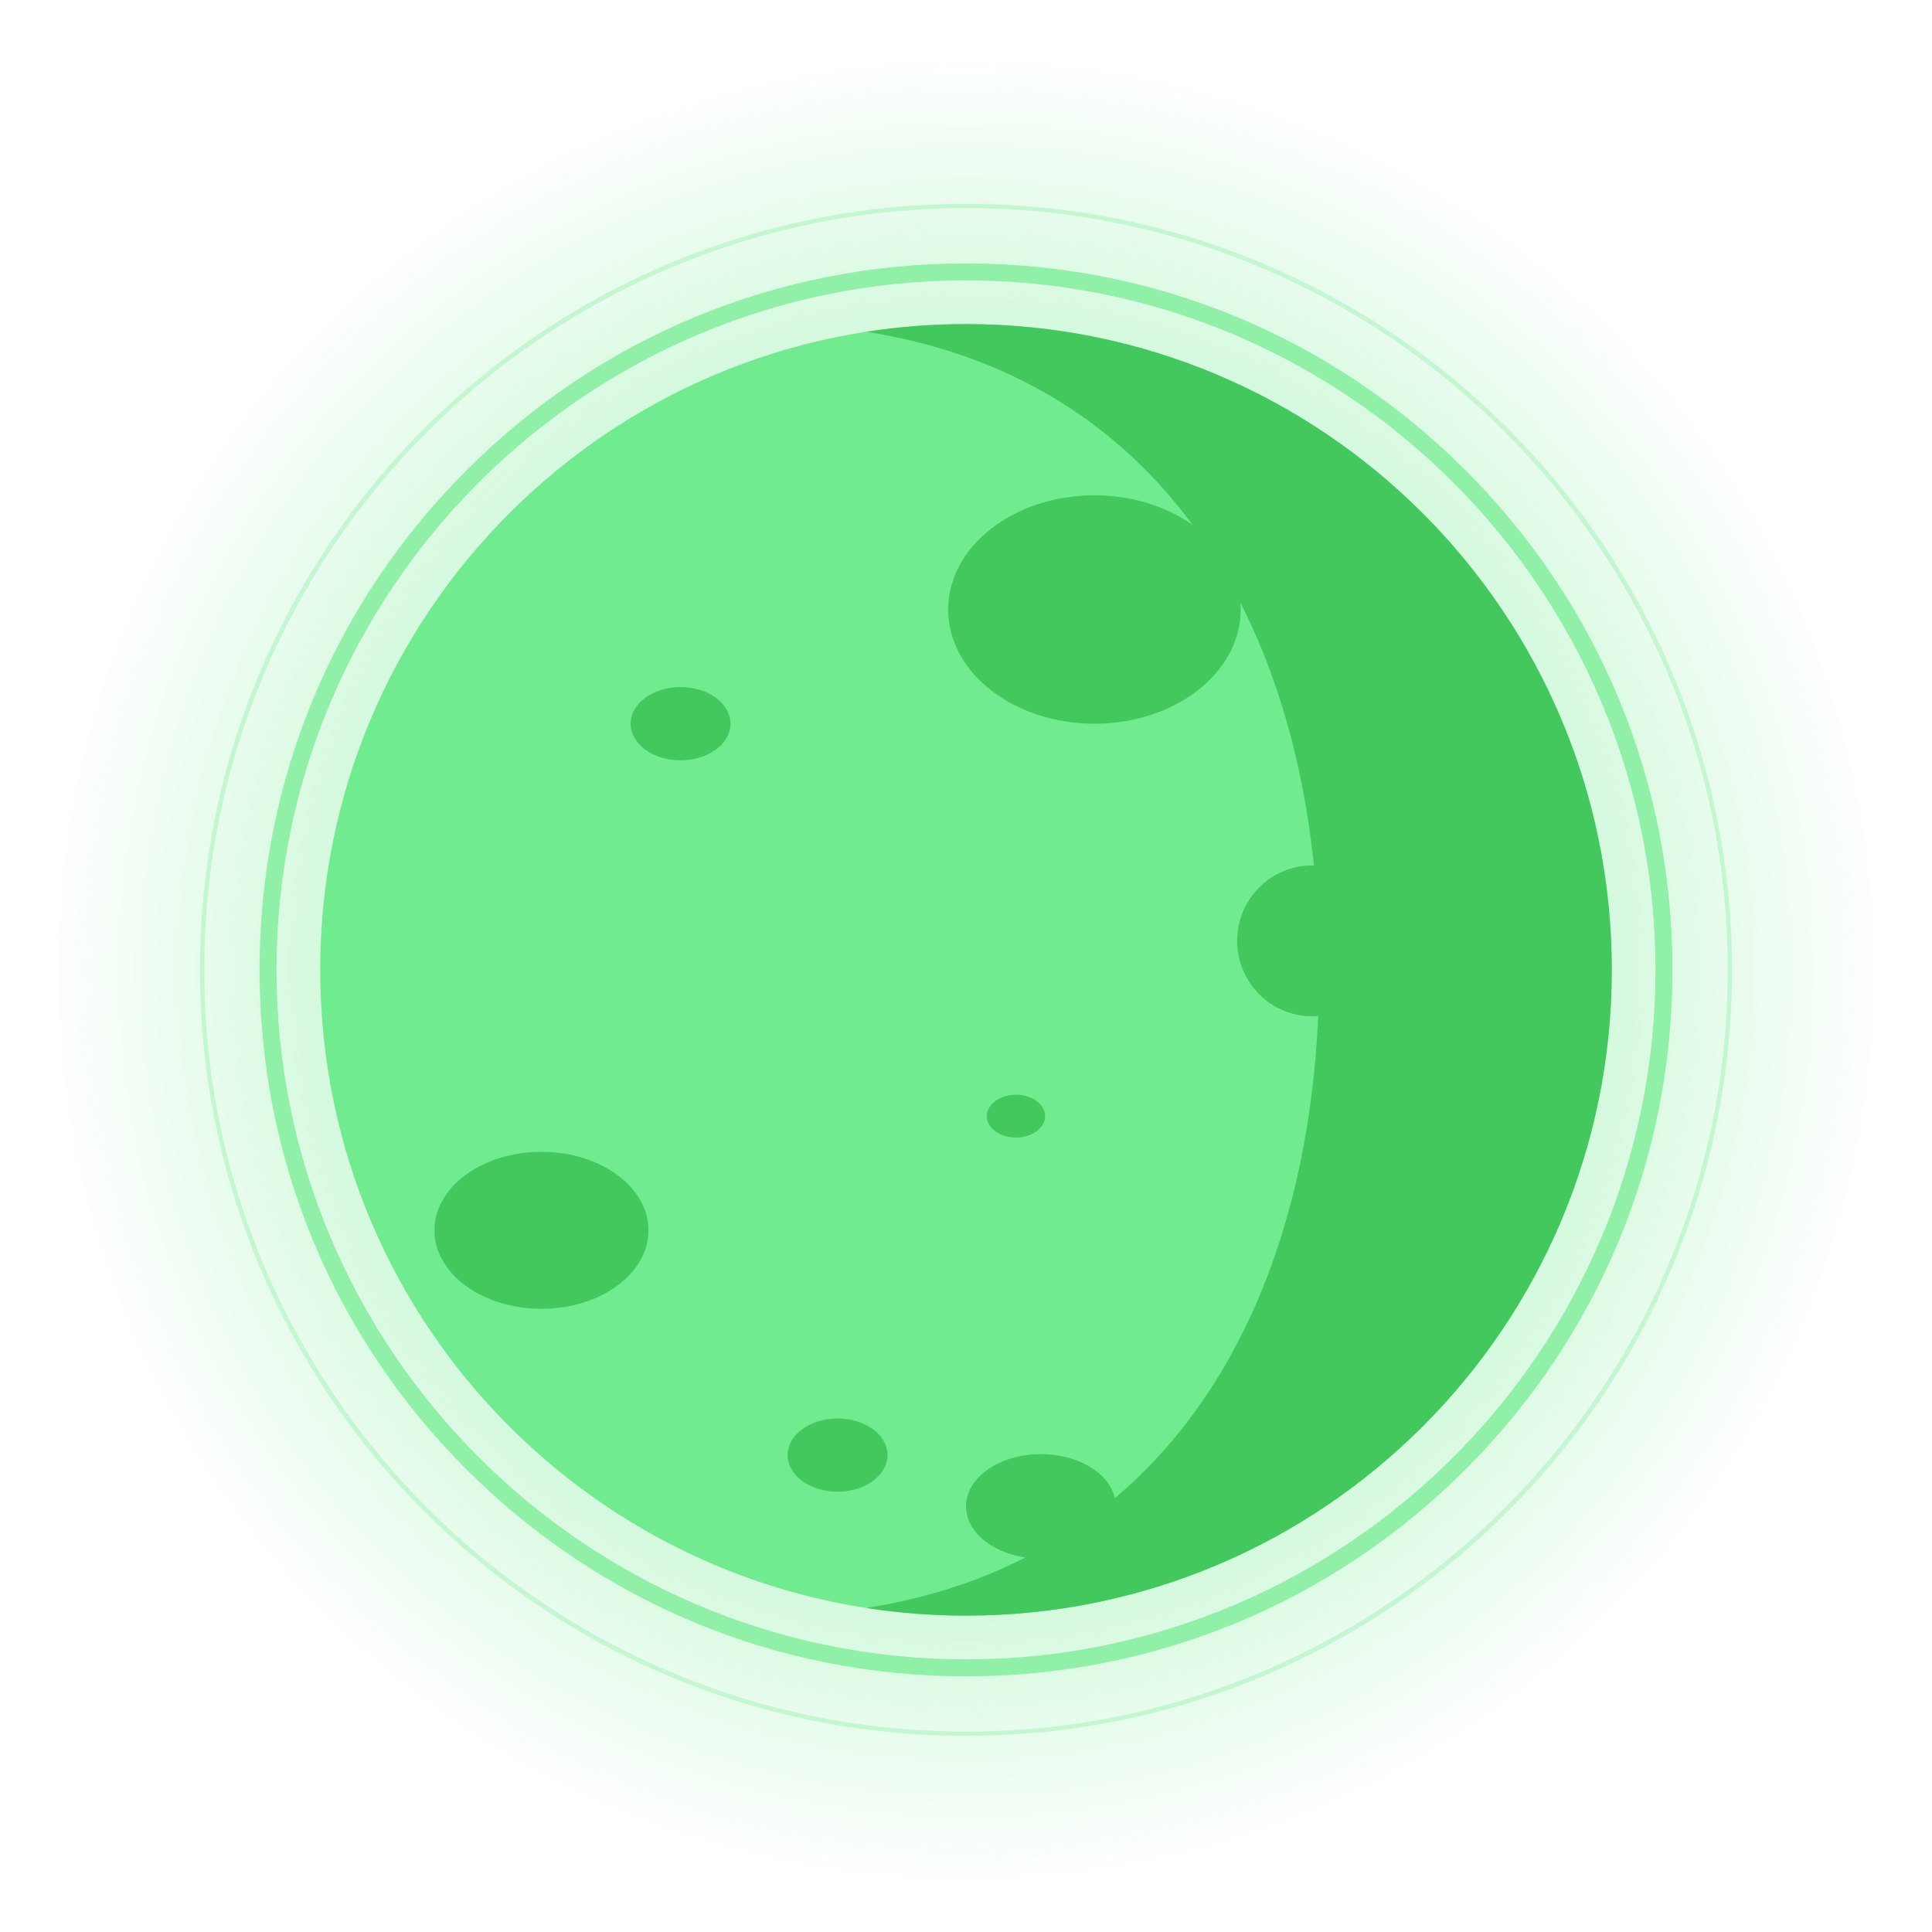
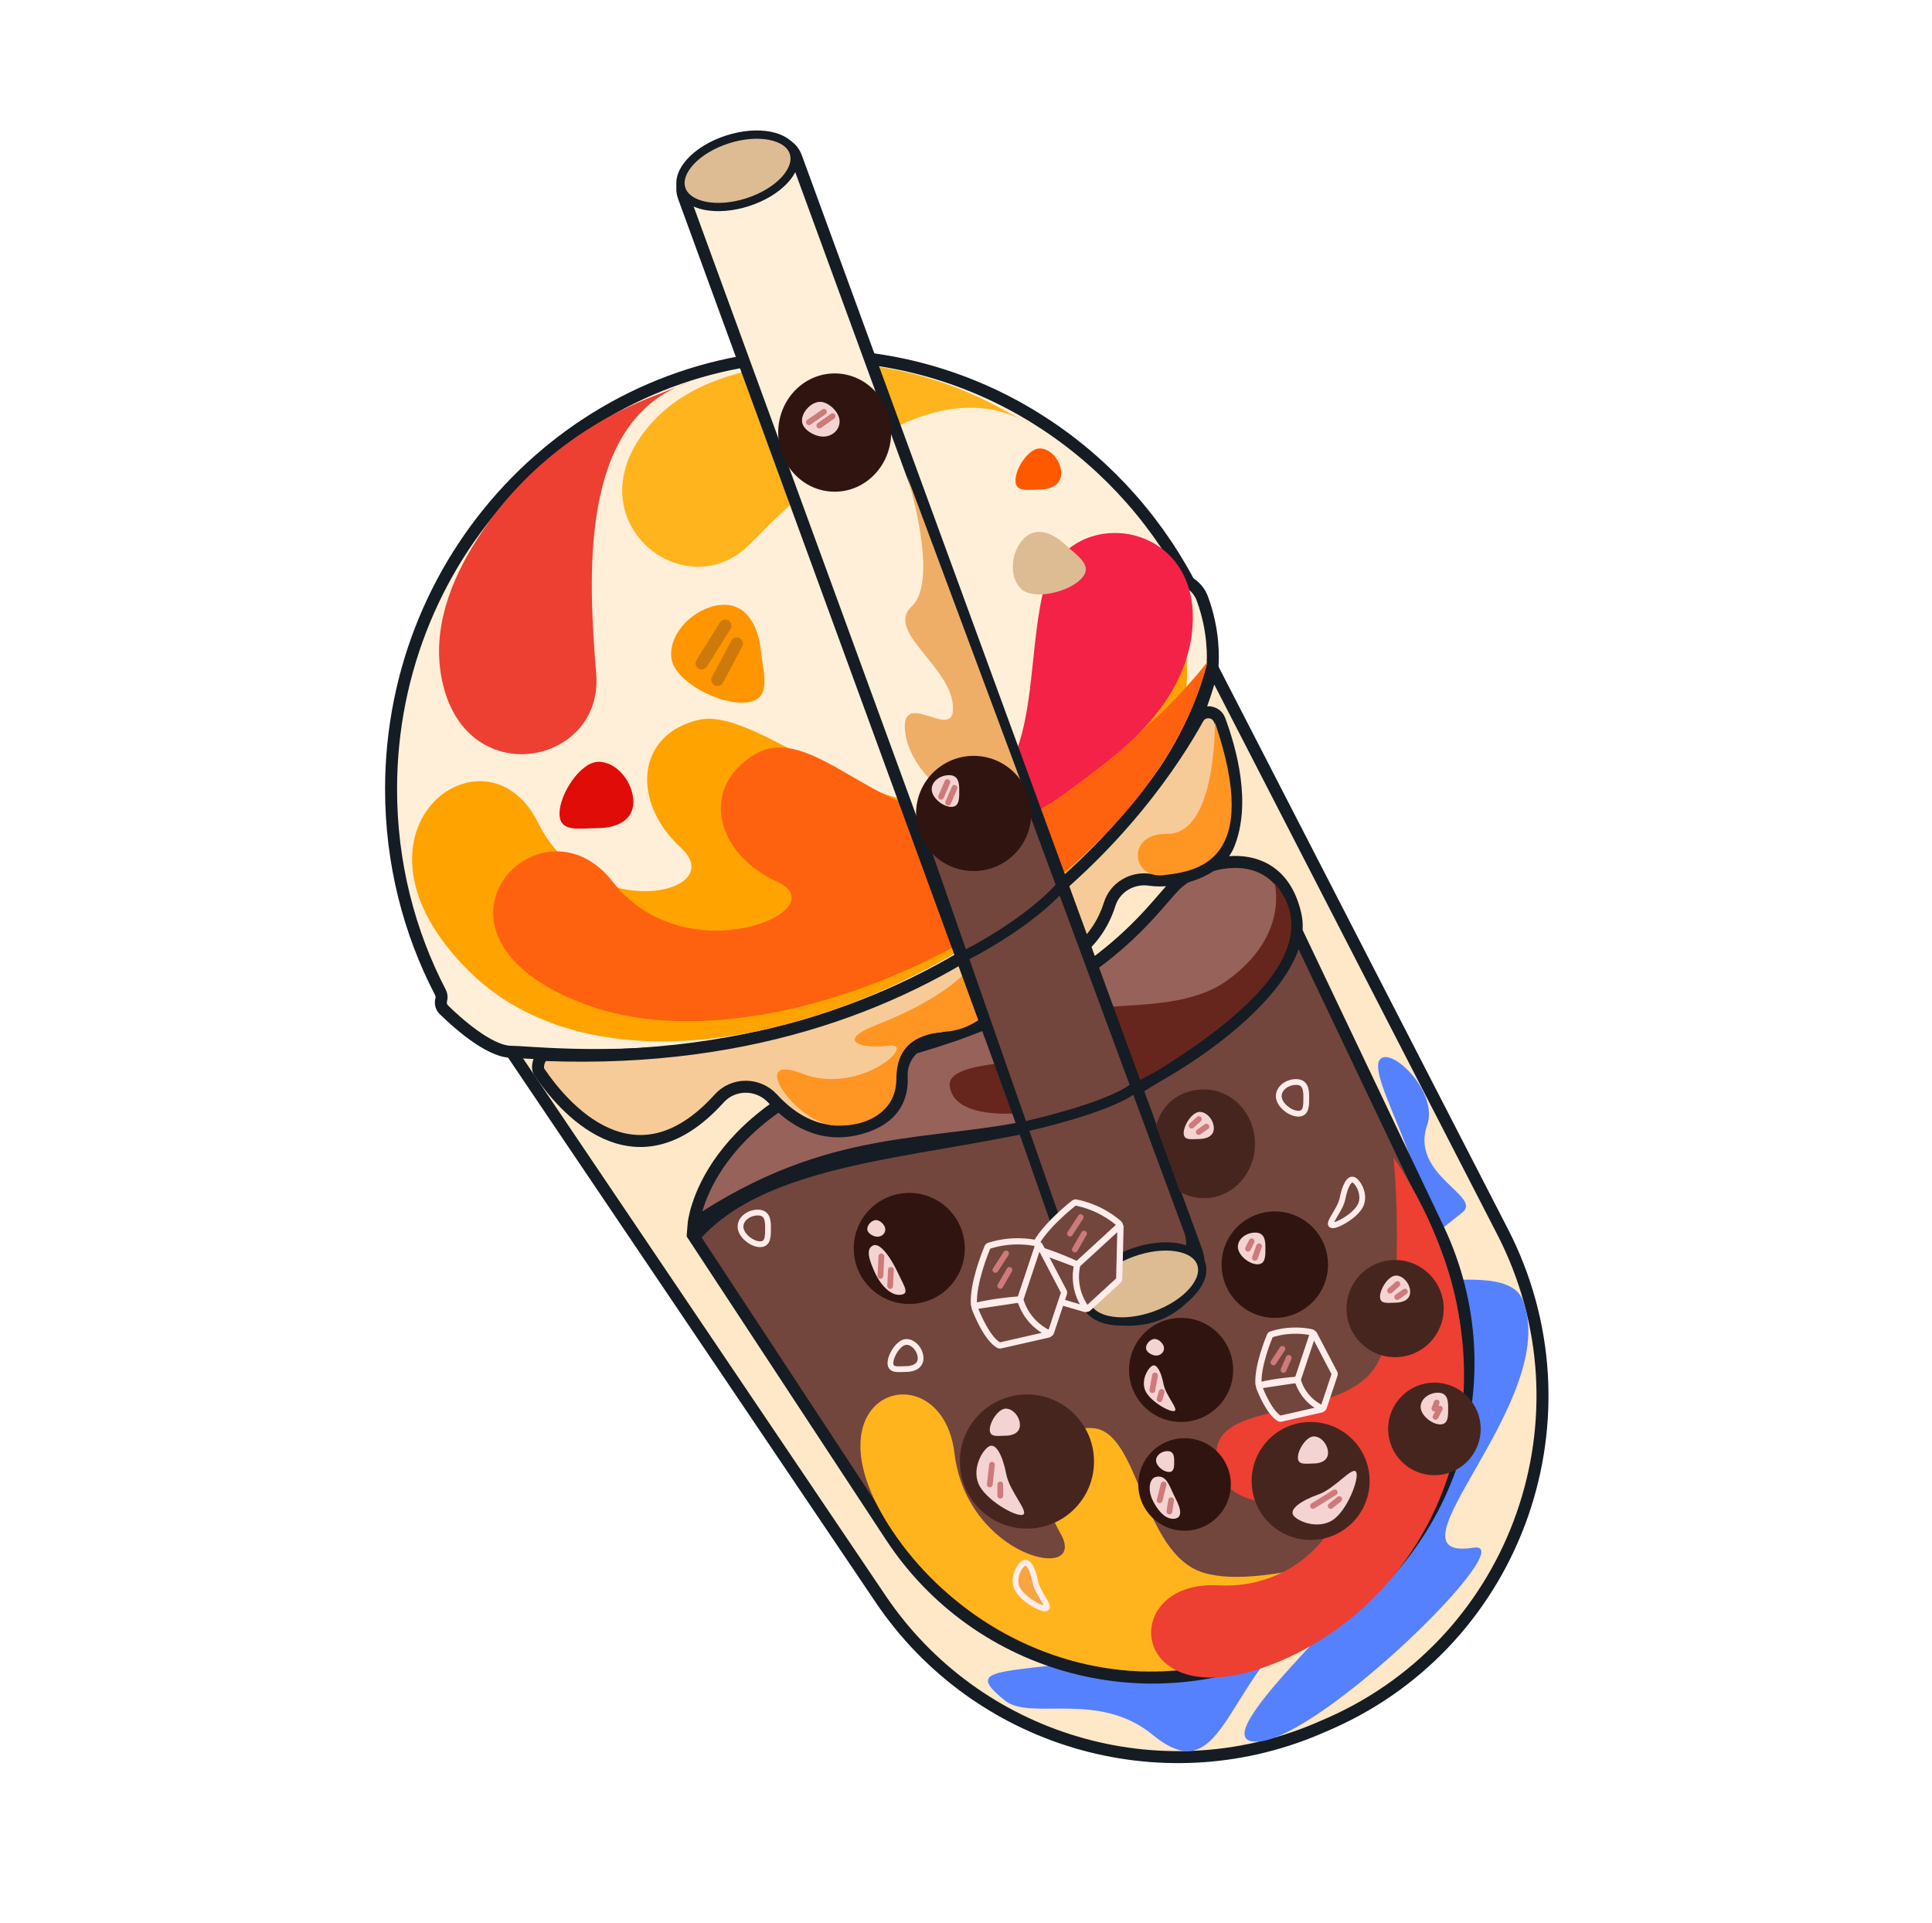
- <svg xmlns="http://www.w3.org/2000/svg" version="1.1" id="图层_1" x="0px" y="0px" viewBox="0 0 500 500" style="enable-background:new 0 0 500 500;" xml:space="preserve">
-   <g>
-     <radialGradient id="SVGID_1_" cx="250" cy="251" r="237" gradientUnits="userSpaceOnUse">
-       <stop offset="0" style="stop-color:#70EB8F" />
-       <stop offset="1" style="stop-color:#70EB8F;stop-opacity:0" />
-     </radialGradient>
-     <circle style="fill:url(#SVGID_1_);" cx="250" cy="251" r="237" />
-     <g style="opacity:0.3;">
-       <path style="fill:#70EB8F;" d="M250,449.233c-26.761,0-52.722-5.241-77.161-15.578c-23.606-9.984-44.805-24.278-63.011-42.483    s-32.498-39.405-42.483-63.011c-10.337-24.44-15.578-50.4-15.578-77.161s5.241-52.722,15.578-77.161    c9.984-23.605,24.278-44.805,42.483-63.011s39.405-32.498,63.011-42.483C197.278,58.008,223.239,52.767,250,52.767    s52.722,5.241,77.161,15.578c23.606,9.984,44.805,24.278,63.011,42.483s32.498,39.405,42.483,63.011    c10.337,24.44,15.578,50.4,15.578,77.161s-5.241,52.722-15.578,77.161c-9.984,23.605-24.278,44.805-42.483,63.011    s-39.405,32.498-63.011,42.483C302.722,443.992,276.761,449.233,250,449.233z M250,53.867C141.3,53.867,52.867,142.3,52.867,251    S141.3,448.133,250,448.133S447.133,359.7,447.133,251S358.7,53.867,250,53.867z" />
+ <svg xmlns="http://www.w3.org/2000/svg" width="201px" height="200px" viewBox="0 0 201 200" version="1.1">
+   <g id="页面-1" stroke="none" stroke-width="1" fill="none" fill-rule="evenodd">
+     <g id="美食插画库" transform="translate(-322, -112)">
+       <g id="编组-7" transform="translate(82.57728, 100)">
+         <g id="奶茶" transform="translate(240, 12)">
+           <g transform="translate(40, 14)">
+             <path d="M12.623,95.409 L51.043,152.334 C61.006,167.095 80.019,172.772 96.429,165.854 C96.9,165.655 97.372,165.451 97.844,165.242 C117.396,156.562 125.538,133.147 115.748,114.127 L85.55,55.455 C85.55,55.455 77.607,98.056 12.623,95.409" id="Fill-1" fill="#FFE8C8" />
+             <path d="M12.623,95.409 L51.043,152.334 C61.006,167.095 80.019,172.772 96.429,165.854 C96.9,165.655 97.372,165.451 97.844,165.242 C117.396,156.562 125.538,133.147 115.748,114.127 L85.55,55.455 C85.55,55.455 77.607,98.056 12.623,95.409 Z" id="Stroke-3" stroke="#151C23" stroke-width="1.247" />
+             <path d="M83.314,46.724 C83.178,46.629 83.067,46.504 82.989,46.359 C75.475,32.413 60.954,22.963 44.273,22.963 C19.881,22.963 0.108,43.167 0.108,68.091 C0.108,75.73 1.965,82.926 5.244,89.233 C5.368,89.47 5.398,89.745 5.327,90.003 C5.224,90.373 5.329,90.77 5.603,91.039 C6.817,92.23 10.276,95.408 12.623,95.408 C15.511,95.408 41.167,98.713 61.536,84.669 C79.01,72.621 83.801,61.693 85.478,55.614 C85.511,55.497 85.558,55.385 85.568,55.264 C85.629,54.509 85.753,51.619 84.509,48.263 C84.278,47.64 83.86,47.102 83.314,46.724" id="Fill-5" fill="#FFEFD9" />
+             <path d="M83.314,46.724 C83.178,46.629 83.067,46.504 82.989,46.359 C75.475,32.413 60.954,22.963 44.273,22.963 C19.881,22.963 0.108,43.167 0.108,68.091 C0.108,75.73 1.965,82.926 5.244,89.233 C5.368,89.47 5.398,89.745 5.327,90.003 C5.224,90.373 5.329,90.77 5.603,91.039 C6.817,92.23 10.276,95.408 12.623,95.408 C15.511,95.408 41.167,98.713 61.536,84.669 C79.01,72.621 83.801,61.693 85.478,55.614 C85.511,55.497 85.558,55.385 85.568,55.264 C85.629,54.509 85.753,51.619 84.509,48.263 C84.278,47.64 83.86,47.102 83.314,46.724 Z" id="Stroke-7" stroke="#151C23" stroke-width="1.247" />
+             <path d="M111.566,112.118 C113.695,110.46 106.08,108.213 107.901,103.021 C109.076,99.671 104.392,95.04 103.076,96.119 C101.167,97.685 109.631,109.643 107.231,115.906 C105.872,119.452 104.972,123.154 104.781,126.946 C104.3,136.505 101.365,151.453 88.117,155.414 C68.21,161.366 57.804,157.97 63.981,162.9 C66.664,165.041 73.674,161.803 79.352,166.467 C87.166,172.886 86.772,159.382 97.061,153.43 C107.349,147.478 82.872,167.698 90.342,167.162 C97.049,166.681 117.85,146.192 112.74,146.992 C102.64,148.574 121.999,131.548 117.83,121.197 C115.543,115.517 95.379,124.721 111.566,112.118" id="Fill-9" fill="#5581FF" />
+             <path d="M31.637,114.663 L52.12,145.833 C61.253,159.731 79.399,164.51 94.187,156.902 C94.426,156.779 94.665,156.654 94.904,156.527 C110.296,148.369 116.526,129.528 109.039,113.799 L94.214,82.652 C94.214,82.652 84.828,98.056 71.59,101.907 C57.686,105.952 39.58,105.517 31.637,114.663" id="Fill-11" fill="#72463D" />
+             <path d="M31.637,114.663 L52.12,145.833 C61.253,159.731 79.399,164.51 94.187,156.902 C94.426,156.779 94.665,156.654 94.904,156.527 C110.296,148.369 116.526,129.528 109.039,113.799 L94.214,82.652 C94.214,82.652 84.828,98.056 71.59,101.907 C57.686,105.952 39.58,105.517 31.637,114.663 Z" id="Stroke-13" stroke="#151C23" stroke-width="1.247" />
+             <path d="M31.637,113.324 C31.637,113.324 32.6,100.944 53.058,95.409 C73.516,89.873 79.052,80.727 81.699,78.079 C84.346,75.432 92.474,73.252 94.214,81.208 C95.899,88.91 79.01,100.318 67.851,102.876 C56.273,105.53 45.977,103.654 31.637,113.324" id="Fill-15" fill="#966259" />
+             <path d="M31.58,113.358 C31.58,113.358 32.544,100.967 53.02,95.427 C73.497,89.886 79.038,80.731 81.688,78.082 C84.337,75.432 92.472,73.25 94.214,81.213 C95.901,88.922 78.996,100.34 67.827,102.9 C56.239,105.557 45.933,103.679 31.58,113.358 Z" id="Stroke-17" stroke="#151C23" stroke-width="1.247" />
+             <path d="M15.527,97.504 C17.884,100.992 25.384,110.084 34.243,100.269 C35.732,98.62 38.316,98.646 39.814,100.286 C41.796,102.456 44.871,104.503 48.966,103.351 C52.496,102.358 53.346,100.101 53.232,97.948 C53.126,95.96 54.738,94.204 56.724,94.067 C58.95,93.914 61.48,92.84 63.381,89.474 C63.902,88.551 64.8,87.905 65.834,87.672 C68.421,87.089 73.214,85.316 74.867,80.062 C75.423,78.293 77.211,77.24 79.044,77.515 C81.534,77.888 86.046,76.83 87.248,73.864 C88.986,69.576 87.477,64.053 86.304,60.899 C85.934,59.902 84.565,59.804 84.051,60.735 C79.353,69.257 60.187,97.424 16.183,95.747 C15.572,95.723 15.185,96.997 15.527,97.504" id="Fill-19" fill="#F7CB97" />
+             <path d="M15.527,97.504 C17.884,100.992 25.384,110.084 34.243,100.269 C35.732,98.62 38.316,98.646 39.814,100.286 C41.796,102.456 44.871,104.503 48.966,103.351 C52.496,102.358 53.346,100.101 53.232,97.948 C53.126,95.96 54.738,94.204 56.724,94.067 C58.95,93.914 61.48,92.84 63.381,89.474 C63.902,88.551 64.8,87.905 65.834,87.672 C68.421,87.089 73.214,85.316 74.867,80.062 C75.423,78.293 77.211,77.24 79.044,77.515 C81.534,77.888 86.046,76.83 87.248,73.864 C88.986,69.576 87.477,64.053 86.304,60.899 C85.934,59.902 84.565,59.804 84.051,60.735 C79.353,69.257 60.187,97.424 16.183,95.747 C15.572,95.723 15.185,96.997 15.527,97.504 Z" id="Stroke-21" stroke="#151C23" stroke-width="1.247" />
+             <path d="M92.007,77.841 C92.007,77.841 93.661,83.323 87.007,88.052 C80.354,92.782 67.21,88.213 74.478,94.492 C77.896,97.443 57.755,94.927 58.229,98.955 C58.835,104.107 73.007,101.723 80.525,96.951 C88.042,92.179 97.829,84.625 92.007,77.841" id="Fill-23" fill="#66261D" />
+             <path d="M79.806,66.046 C82.901,61.464 83.792,55.691 82.024,50.453 C79.828,43.948 68.587,64.45 62.206,68.283 C52.491,74.12 38.715,59.408 32.167,60.873 C25.62,62.339 25.035,69.38 30.259,74.185 C35.482,78.991 20.712,82.289 15.399,71.576 C9.904,60.498 -6.393,72.6 8.247,87.051 C25.236,103.819 64.007,89.432 79.806,66.046" id="Fill-25" fill="#FFA300" />
+             <path d="M61.536,84.669 C61.536,84.669 60.817,88.614 50.589,92.622 C46.111,94.377 49.279,95.137 51.88,94.786 C55.002,94.365 48.863,100.026 42.855,97.672 C37.076,95.408 42.255,102.894 46.285,103.083 C49.912,103.254 52.662,101.405 52.678,98.248 C52.697,94.232 55.443,93.504 58.079,93.283 C60.855,93.051 63.403,90.574 63.381,89.474 C63.359,88.373 61.536,84.669 61.536,84.669" id="Fill-27" fill="#FF9522" />
+             <path d="M85.053,54.825 C85.053,54.825 73.674,70.116 59.403,70.724 C50.515,71.103 43.727,61.045 37.958,64.472 C32.191,67.899 33.823,74.774 40.281,77.718 C46.738,80.663 30.748,87.508 23.175,77.731 C15.603,67.954 1.024,83.272 20.295,90.471 C40.94,98.183 79.01,79.415 85.053,54.825" id="Fill-29" fill="#FF620E" />
+             <path d="M57.274,73.212 C64.993,72.772 68.583,69.887 74.687,65.141 C78.734,61.995 82.339,57.877 83.274,52.834 C85.668,39.925 70.275,37.839 67.997,47.333 C65.719,56.827 68.265,70.189 55.92,70.246 L57.274,73.212 Z" id="Fill-31" fill="#F42247" />
+             <path d="M27.386,27.216 C20.18,30.019 13.929,34.884 9.589,41.283 C6.712,45.525 4.554,50.555 5.222,55.64 C6.932,68.657 22.216,65.889 21.452,56.155 C20.687,46.421 19.449,29.61 31.172,25.744 L27.386,27.216 Z" id="Fill-33" fill="#ED3F32" />
+             <path d="M63.245,28.322 C56.43,24.671 48.668,23.087 40.985,23.952 C35.891,24.526 30.667,26.159 27.239,29.973 C18.463,39.738 30.507,49.547 37.403,42.636 C44.3,35.724 56.264,23.85 66.826,30.24 L63.245,28.322 Z" id="Fill-35" fill="#FFB41D" />
+             <path d="M30.558,6.479 L72.208,120.421 C72.776,121.974 74.178,123.076 75.823,123.239 C77.964,123.45 80.913,123.075 83.202,120.246 C84.148,119.077 84.388,117.488 83.871,116.077 L42.247,2.337 C41.792,1.095 40.425,0.446 39.175,0.88 L32.04,3.357 C30.76,3.8 30.093,5.207 30.558,6.479" id="Fill-37" fill="#FFEFD9" />
+             <path d="M30.558,6.479 L72.208,120.421 C72.776,121.974 74.178,123.076 75.823,123.239 C77.964,123.45 80.913,123.075 83.202,120.246 C84.148,119.077 84.388,117.488 83.871,116.077 L42.247,2.337 C41.792,1.095 40.425,0.446 39.175,0.88 L32.04,3.357 C30.76,3.8 30.093,5.207 30.558,6.479 Z" id="Stroke-39" stroke="#151C23" stroke-width="1.247" />
+             <path d="M55.287,73.139 L66.152,68.098 L83.14,114.051 C83.831,115.92 82.896,117.997 81.038,118.719 L75.916,120.709 C73.991,121.456 71.83,120.46 71.149,118.511 L55.287,73.139 Z" id="Fill-41" fill="#72463D" />
+             <path d="M55.287,73.139 L66.152,68.098 L83.14,114.051 C83.831,115.92 82.896,117.997 81.038,118.719 L75.916,120.709 C73.991,121.456 71.83,120.46 71.149,118.511 L55.287,73.139 Z" id="Stroke-43" stroke="#151C23" stroke-width="1.077" />
+             <path d="M53.78,35.467 C53.78,35.467 57.233,46.319 54.28,49.07 C51.327,51.821 59.09,55.69 58.539,60.091 C58.221,62.641 53.175,57.746 53.579,62.017 C53.9,65.406 57.393,69.412 62.889,71.082 C64.807,71.665 66.555,69.77 65.855,67.891 L53.78,35.467 Z" id="Fill-45" fill="#EFAE67" />
+             <path d="M42.003,1.889 C42.582,3.692 40.435,5.995 37.207,7.032 C33.979,8.07 30.893,7.449 30.313,5.646 C29.733,3.843 31.881,1.54 35.109,0.503 C38.337,-0.535 41.423,0.086 42.003,1.889" id="Fill-47" fill="#DDBC94" />
+             <path d="M42.003,1.889 C42.582,3.692 40.435,5.995 37.207,7.032 C33.979,8.07 30.893,7.449 30.313,5.646 C29.733,3.843 31.881,1.54 35.109,0.503 C38.337,-0.535 41.423,0.086 42.003,1.889 Z" id="Stroke-49" stroke="#151C23" stroke-width="0.862" />
+             <path d="M84.385,117.419 C85.033,119.221 82.89,121.64 79.599,122.822 C76.308,124.005 73.116,123.502 72.468,121.7 C71.821,119.898 73.964,117.479 77.254,116.297 C80.545,115.114 83.738,115.616 84.385,117.419" id="Fill-51" fill="#DDBC94" />
+             <path d="M84.385,117.419 C85.033,119.221 82.89,121.64 79.599,122.822 C76.308,124.005 73.116,123.502 72.468,121.7 C71.821,119.898 73.964,117.479 77.254,116.297 C80.545,115.114 83.738,115.616 84.385,117.419 Z" id="Stroke-53" stroke="#151C23" stroke-width="0.862" />
+             <path d="M105.436,146.073 C105.436,146.073 91.025,151.621 84.577,149.581 C78.129,147.541 78.022,134.819 73.064,134.553 C68.105,134.287 66.65,140.161 69.73,145.471 C72.81,150.781 60.032,148.082 58.725,137.18 C57.417,126.278 42.459,130.526 52.23,145.199 C62.697,160.918 87.716,167.915 105.436,146.073" id="Fill-55" fill="#FFB41D" />
+             <path d="M104.406,106.387 C104.406,106.387 105.881,121.762 102.772,127.727 C99.662,133.692 87.182,131.604 86.067,136.415 C84.952,141.227 90.455,143.664 96.188,141.562 C101.92,139.46 97.074,151.512 86.169,150.914 C75.264,150.316 76.848,165.7 92.905,158.658 C110.107,151.113 118.978,128.31 104.406,106.387" id="Fill-57" fill="#ED3F32" />
+             <path d="M66.71,70.618 C66.71,73.927 64.028,76.609 60.72,76.609 C57.411,76.609 54.728,73.927 54.728,70.618 C54.728,67.31 57.411,64.627 60.72,64.627 C64.028,64.627 66.71,67.31 66.71,70.618" id="Fill-59" fill="#301410" />
+             <path d="M59.797,115.866 C59.797,119.057 57.211,121.643 54.021,121.643 C50.83,121.643 48.244,119.057 48.244,115.866 C48.244,112.676 50.83,110.09 54.021,110.09 C57.211,110.09 59.797,112.676 59.797,115.866" id="Fill-61" fill="#301410" />
+             <path d="M73.242,138.032 C73.242,141.887 70.117,145.011 66.262,145.011 C62.407,145.011 59.282,141.887 59.282,138.032 C59.282,134.177 62.407,131.052 66.262,131.052 C70.117,131.052 73.242,134.177 73.242,138.032" id="Fill-63" fill="#47251F" />
+             <path d="M87.716,128.502 C87.716,131.493 85.291,133.918 82.301,133.918 C79.31,133.918 76.885,131.493 76.885,128.502 C76.885,125.511 79.31,123.087 82.301,123.087 C85.291,123.087 87.716,125.511 87.716,128.502" id="Fill-65" fill="#301410" />
+             <path d="M87.475,140.416 C87.475,143.075 85.32,145.23 82.662,145.23 C80.003,145.23 77.848,143.075 77.848,140.416 C77.848,137.757 80.003,135.602 82.662,135.602 C85.32,135.602 87.475,137.757 87.475,140.416" id="Fill-67" fill="#301410" />
+             <path d="M101.916,140.055 C101.916,143.445 99.169,146.192 95.779,146.192 C92.389,146.192 89.641,143.445 89.641,140.055 C89.641,136.665 92.389,133.918 95.779,133.918 C99.169,133.918 101.916,136.665 101.916,140.055" id="Fill-69" fill="#47251F" />
+             <path d="M97.584,117.551 C97.584,120.608 95.105,123.087 92.048,123.087 C88.991,123.087 86.512,120.608 86.512,117.551 C86.512,114.494 88.991,112.016 92.048,112.016 C95.105,112.016 97.584,114.494 97.584,117.551" id="Fill-71" fill="#301410" />
+             <path d="M109.618,122.124 C109.618,124.916 107.355,127.178 104.564,127.178 C101.772,127.178 99.509,124.916 99.509,122.124 C99.509,119.333 101.772,117.07 104.564,117.07 C107.355,117.07 109.618,119.333 109.618,122.124" id="Fill-73" fill="#47251F" />
+             <path d="M113.469,134.64 C113.469,137.298 111.314,139.453 108.655,139.453 C105.997,139.453 103.842,137.298 103.842,134.64 C103.842,131.981 105.997,129.826 108.655,129.826 C111.314,129.826 113.469,131.981 113.469,134.64" id="Fill-75" fill="#47251F" />
+             <path d="M79.698,103.106 C80.326,100.732 82.27,99.326 84.694,99.326 C87.619,99.326 89.989,101.858 89.989,104.982 C89.989,108.106 87.619,110.638 84.694,110.638 C83.782,110.638 82.924,110.392 82.175,109.958" id="Fill-77" fill="#47251F" />
+             <path d="M66.925,116.03 C66.822,116.768 66.513,119.428 67.231,120.618 C67.263,120.671 67.316,120.709 67.376,120.726 L72.322,122.166 C72.388,122.185 72.445,122.119 72.415,122.058 C72.109,121.444 71.073,119.184 71.513,117.542 L67.135,115.904 C67.041,115.869 66.939,115.93 66.925,116.03" id="Fill-79" fill="#72463D" />
+             <path d="M66.925,116.03 C66.822,116.768 66.513,119.428 67.231,120.618 C67.263,120.671 67.316,120.709 67.376,120.726 L72.322,122.166 C72.388,122.185 72.445,122.119 72.415,122.058 C72.109,121.444 71.073,119.184 71.513,117.542 L67.135,115.904 C67.041,115.869 66.939,115.93 66.925,116.03 Z" id="Stroke-81" stroke="#FFECEB" stroke-width="0.646" />
+             <path d="M71.192,111.114 C70.746,111.463 68.008,113.656 67.039,115.651 C66.993,115.746 67.047,115.859 67.15,115.887 C67.665,116.027 69.177,116.478 71.409,117.494 C71.471,117.522 71.546,117.512 71.596,117.465 L75.865,113.55 C75.939,113.482 75.94,113.366 75.866,113.299 C75.408,112.883 73.798,111.564 71.331,111.081 C71.282,111.072 71.231,111.083 71.192,111.114" id="Fill-83" fill="#72463D" />
+             <path d="M71.192,111.114 C70.746,111.463 68.008,113.656 67.039,115.651 C66.993,115.746 67.047,115.859 67.15,115.887 C67.665,116.027 69.177,116.478 71.409,117.494 C71.471,117.522 71.546,117.512 71.596,117.465 L75.865,113.55 C75.939,113.482 75.94,113.366 75.866,113.299 C75.408,112.883 73.798,111.564 71.331,111.081 C71.282,111.072 71.231,111.083 71.192,111.114 Z" id="Stroke-85" stroke="#FFECEB" stroke-width="0.646" />
+             <path d="M75.864,119.044 L75.996,113.603 C75.997,113.537 75.918,113.501 75.869,113.546 L71.513,117.542 C71.513,117.542 70.796,119.786 72.395,122.076 C72.448,122.151 72.556,122.162 72.623,122.101 L75.799,119.187 C75.839,119.151 75.862,119.099 75.864,119.044" id="Fill-87" fill="#72463D" />
+             <path d="M75.864,119.044 L75.996,113.603 C75.997,113.537 75.918,113.501 75.869,113.546 L71.513,117.542 C71.513,117.542 70.796,119.786 72.395,122.076 C72.448,122.151 72.556,122.162 72.623,122.101 L75.799,119.187 C75.839,119.151 75.862,119.099 75.864,119.044 Z" id="Stroke-89" stroke="#FFECEB" stroke-width="0.646" />
+             <path d="M60.828,122.066 C61.096,122.761 62.117,125.238 63.322,125.93 C63.377,125.961 63.441,125.967 63.502,125.954 L68.525,124.812 C68.592,124.797 68.61,124.711 68.553,124.672 C67.988,124.284 65.986,122.811 65.573,121.162 L60.951,121.855 C60.852,121.87 60.792,121.972 60.828,122.066" id="Fill-91" fill="#72463D" />
+             <path d="M60.828,122.066 C61.096,122.761 62.117,125.238 63.322,125.93 C63.377,125.961 63.441,125.967 63.502,125.954 L68.525,124.812 C68.592,124.797 68.61,124.711 68.553,124.672 C67.988,124.284 65.986,122.811 65.573,121.162 L60.951,121.855 C60.852,121.87 60.792,121.972 60.828,122.066 Z" id="Stroke-93" stroke="#FFECEB" stroke-width="0.646" />
+             <path d="M62.173,115.698 C61.952,116.219 60.622,119.465 60.744,121.68 C60.75,121.786 60.852,121.858 60.955,121.833 C61.474,121.705 63.015,121.365 65.459,121.17 C65.528,121.165 65.587,121.119 65.609,121.054 L67.441,115.559 C67.472,115.464 67.418,115.362 67.32,115.339 C66.718,115.198 64.67,114.826 62.279,115.601 C62.231,115.616 62.193,115.652 62.173,115.698" id="Fill-95" fill="#72463D" />
+             <path d="M62.173,115.698 C61.952,116.219 60.622,119.465 60.744,121.68 C60.75,121.786 60.852,121.858 60.955,121.833 C61.474,121.705 63.015,121.365 65.459,121.17 C65.528,121.165 65.587,121.119 65.609,121.054 L67.441,115.559 C67.472,115.464 67.418,115.362 67.32,115.339 C66.718,115.198 64.67,114.826 62.279,115.601 C62.231,115.616 62.193,115.652 62.173,115.698 Z" id="Stroke-97" stroke="#FFECEB" stroke-width="0.646" />
+             <path d="M70.107,120.364 L67.581,115.542 C67.55,115.483 67.464,115.49 67.442,115.554 L65.573,121.161 C65.573,121.161 66.035,123.473 68.545,124.698 C68.627,124.738 68.728,124.695 68.756,124.608 L70.119,120.52 C70.137,120.469 70.132,120.412 70.107,120.364" id="Fill-99" fill="#72463D" />
+             <path d="M70.107,120.364 L67.581,115.542 C67.55,115.483 67.464,115.49 67.442,115.554 L65.573,121.161 C65.573,121.161 66.035,123.473 68.545,124.698 C68.627,124.738 68.728,124.695 68.756,124.608 L70.119,120.52 C70.137,120.469 70.132,120.412 70.107,120.364 Z" id="Stroke-101" stroke="#FFECEB" stroke-width="0.646" />
+             <path d="M90.42,130.284 C90.646,130.871 91.51,132.965 92.529,133.55 C92.574,133.577 92.629,133.582 92.68,133.57 L96.928,132.605 C96.984,132.592 97,132.52 96.952,132.487 C96.474,132.159 94.781,130.914 94.432,129.519 L90.524,130.105 C90.44,130.117 90.389,130.204 90.42,130.284" id="Fill-103" fill="#72463D" />
+             <path d="M90.42,130.284 C90.646,130.871 91.51,132.965 92.529,133.55 C92.574,133.577 92.629,133.582 92.68,133.57 L96.928,132.605 C96.984,132.592 97,132.52 96.952,132.487 C96.474,132.159 94.781,130.914 94.432,129.519 L90.524,130.105 C90.44,130.117 90.389,130.204 90.42,130.284 Z" id="Stroke-105" stroke="#FFECEB" stroke-width="0.646" />
+             <path d="M91.557,124.899 C91.37,125.34 90.246,128.084 90.349,129.957 C90.354,130.046 90.44,130.108 90.527,130.086 C90.966,129.978 92.269,129.691 94.335,129.526 C94.393,129.521 94.444,129.483 94.462,129.428 L96.011,124.781 C96.038,124.701 95.991,124.615 95.909,124.595 C95.4,124.476 93.668,124.162 91.647,124.817 C91.606,124.83 91.574,124.86 91.557,124.899" id="Fill-107" fill="#72463D" />
+             <path d="M91.557,124.899 C91.37,125.34 90.246,128.084 90.349,129.957 C90.354,130.046 90.44,130.108 90.527,130.086 C90.966,129.978 92.269,129.691 94.335,129.526 C94.393,129.521 94.444,129.483 94.462,129.428 L96.011,124.781 C96.038,124.701 95.991,124.615 95.909,124.595 C95.4,124.476 93.668,124.162 91.647,124.817 C91.606,124.83 91.574,124.86 91.557,124.899 Z" id="Stroke-109" stroke="#FFECEB" stroke-width="0.646" />
+             <path d="M98.265,128.844 L96.13,124.768 C96.104,124.718 96.03,124.724 96.013,124.777 L94.432,129.519 C94.432,129.519 94.823,131.473 96.945,132.509 C97.014,132.542 97.099,132.506 97.124,132.433 L98.276,128.977 C98.29,128.933 98.287,128.885 98.265,128.844" id="Fill-111" fill="#72463D" />
+             <path d="M98.265,128.844 L96.13,124.768 C96.104,124.718 96.03,124.724 96.013,124.777 L94.432,129.519 C94.432,129.519 94.823,131.473 96.945,132.509 C97.014,132.542 97.099,132.506 97.124,132.433 L98.276,128.977 C98.29,128.933 98.287,128.885 98.265,128.844 Z" id="Stroke-113" stroke="#FFECEB" stroke-width="0.646" />
+             <path d="M52.136,30.996 C52.136,34.394 49.506,37.149 46.261,37.149 C43.016,37.149 40.385,34.394 40.385,30.996 C40.385,27.599 43.016,24.844 46.261,24.844 C49.506,24.844 52.136,27.599 52.136,30.996" id="Fill-115" fill="#301410" />
+             <g id="编组" transform="translate(66.3552, 99.30206)">
+               <path d="M0.13,3.781 C0.13,3.781 7.826,2.078 10.772,0.074" id="Fill-117" fill="#FFEFD9" />
+               <path d="M0.13,3.781 C0.13,3.781 7.826,2.078 10.772,0.074" id="Stroke-119" stroke="#151C23" stroke-width="1.077" stroke-linecap="round" />
+             </g>
+             <path d="M51.527,113.885 C51.527,114.324 51.153,114.647 50.713,114.647 C50.274,114.647 49.651,114.287 49.651,113.847 C49.651,113.408 50.118,112.916 50.557,112.916 C50.997,112.916 51.527,113.446 51.527,113.885" id="Fill-120" fill="#F4D3D3" />
+             <path d="M52.847,118.42 C53.482,119.801 54.189,120.683 52.946,120.693 C52.094,120.701 51.084,119.769 50.448,118.387 C49.813,117.006 49.483,115.912 50.257,115.556 C51.031,115.2 52.211,117.038 52.847,118.42" id="Fill-122" fill="#F4D3D3" />
+             <path d="M65.533,134.229 C65.533,135.052 64.769,135.348 63.997,135.348 C63.225,135.348 62.397,135.546 62.397,134.723 C62.397,133.9 63.289,132.528 64.061,132.528 C64.833,132.528 65.533,133.406 65.533,134.229" id="Fill-124" fill="#F4D3D3" />
+             <path d="M65.84,143.568 C65.172,143.85 61.94,142.036 61.225,140.344 C60.51,138.653 61.715,136.707 62.383,136.425 C63.05,136.143 63.736,137.398 64.112,139.352 C64.458,141.155 66.508,143.285 65.84,143.568" id="Fill-126" fill="#F4D3D3" />
+             <path d="M81.581,137.929 C81.581,138.504 81.615,139.117 81.04,139.117 C80.466,139.117 79.698,138.494 79.698,137.919 C79.698,137.344 80.304,136.947 80.878,136.947 C81.453,136.947 81.581,137.355 81.581,137.929" id="Fill-128" fill="#F4D3D3" />
+             <path d="M81.717,141.86 C82.35,143.065 82.438,143.926 81.546,143.986 C80.793,144.037 80.045,143.408 79.412,142.203 C78.779,140.998 78.977,139.748 79.741,139.617 C80.859,139.425 81.083,140.655 81.717,141.86" id="Fill-130" fill="#F4D3D3" />
+             <path d="M80.525,126.249 C80.525,126.688 80.151,127.01 79.712,127.01 C79.273,127.01 78.65,126.651 78.65,126.211 C78.65,125.772 79.116,125.28 79.555,125.28 C79.995,125.28 80.525,125.81 80.525,126.249" id="Fill-132" fill="#F4D3D3" />
+             <path d="M81.617,132.771 C81.176,132.957 79.043,131.76 78.572,130.644 C78.1,129.528 78.895,128.244 79.336,128.058 C79.777,127.872 80.228,128.7 80.476,129.989 C80.705,131.179 82.058,132.585 81.617,132.771" id="Fill-134" fill="#F4D3D3" />
+             <path d="M85.706,103.363 C85.706,104.186 84.941,104.483 84.169,104.483 C83.397,104.483 82.57,104.681 82.57,103.858 C82.57,103.035 83.461,101.662 84.233,101.662 C85.005,101.662 85.706,102.541 85.706,103.363" id="Fill-136" fill="#F4D3D3" />
+             <path d="M91.073,115.71 C91.073,116.584 91.124,117.515 90.25,117.515 C89.377,117.515 88.209,116.568 88.209,115.695 C88.209,114.822 89.131,114.217 90.004,114.217 C90.878,114.217 91.073,114.837 91.073,115.71" id="Fill-138" fill="#F4D3D3" />
+             <path d="M106.132,120.388 C106.132,121.21 105.367,121.507 104.595,121.507 C103.823,121.507 102.996,121.705 102.996,120.882 C102.996,120.059 103.887,118.687 104.659,118.687 C105.431,118.687 106.132,119.565 106.132,120.388" id="Fill-140" fill="#F4D3D3" />
+             <path d="M97.587,137.12 C97.587,137.943 96.822,138.239 96.05,138.239 C95.278,138.239 94.45,138.437 94.45,137.614 C94.45,136.791 95.342,135.419 96.114,135.419 C96.886,135.419 97.587,136.297 97.587,137.12" id="Fill-142" fill="#F4D3D3" />
+             <path d="M100.506,139.11 C100.886,139.727 99.579,143.196 98.014,144.158 C96.449,145.119 94.345,144.22 93.965,143.602 C93.586,142.984 94.724,142.118 96.599,141.453 C98.33,140.838 100.127,138.492 100.506,139.11" id="Fill-144" fill="#F4D3D3" />
+             <path d="M110.087,132.365 C110.087,133.239 110.138,134.17 109.264,134.17 C108.391,134.17 107.223,133.223 107.223,132.35 C107.223,131.477 108.145,130.873 109.018,130.873 C109.891,130.873 110.087,131.492 110.087,132.365" id="Fill-146" fill="#F4D3D3" />
+             <path d="M59.219,68.127 C59.219,69.001 59.27,69.932 58.397,69.932 C57.524,69.932 56.356,68.985 56.356,68.112 C56.356,67.238 57.277,66.634 58.151,66.634 C59.024,66.634 59.219,67.254 59.219,68.127" id="Fill-148" fill="#F4D3D3" />
+             <path d="M55.199,127.291 C55.199,128.114 54.435,128.41 53.663,128.41 C52.891,128.41 52.063,128.608 52.063,127.785 C52.063,126.962 52.955,125.59 53.727,125.59 C54.499,125.59 55.199,126.468 55.199,127.291" id="Fill-150" fill="#72463D" />
+             <path d="M55.199,127.291 C55.199,128.114 54.435,128.41 53.663,128.41 C52.891,128.41 52.063,128.608 52.063,127.785 C52.063,126.962 52.955,125.59 53.727,125.59 C54.499,125.59 55.199,126.468 55.199,127.291 Z" id="Stroke-152" stroke="#FFECEB" stroke-width="0.6" />
+             <path d="M95.324,100.045 C95.324,100.918 95.375,101.85 94.502,101.85 C93.628,101.85 92.461,100.903 92.461,100.03 C92.461,99.156 93.382,98.552 94.255,98.552 C95.129,98.552 95.324,99.171 95.324,100.045" id="Fill-154" fill="#72463D" />
+             <path d="M95.324,100.045 C95.324,100.918 95.375,101.85 94.502,101.85 C93.628,101.85 92.461,100.903 92.461,100.03 C92.461,99.156 93.382,98.552 94.255,98.552 C95.129,98.552 95.324,99.171 95.324,100.045 Z" id="Stroke-156" stroke="#FFECEB" stroke-width="0.6" />
+             <path d="M68.262,153.292 C67.821,153.479 65.688,152.282 65.216,151.165 C64.745,150.049 65.54,148.766 65.981,148.579 C66.421,148.393 66.873,149.221 67.121,150.511 C67.35,151.701 68.702,153.106 68.262,153.292" id="Fill-158" fill="#F7A441" />
+             <path d="M68.262,153.292 C67.821,153.479 65.688,152.282 65.216,151.165 C64.745,150.049 65.54,148.766 65.981,148.579 C66.421,148.393 66.873,149.221 67.121,150.511 C67.35,151.701 68.702,153.106 68.262,153.292 Z" id="Stroke-160" stroke="#FFECEB" stroke-width="0.6" />
+             <path d="M39.327,113.625 C39.327,114.498 39.378,115.43 38.505,115.43 C37.631,115.43 36.463,114.483 36.463,113.61 C36.463,112.736 37.385,112.132 38.258,112.132 C39.132,112.132 39.327,112.751 39.327,113.625" id="Fill-162" fill="#72463D" />
+             <path d="M39.327,113.625 C39.327,114.498 39.378,115.43 38.505,115.43 C37.631,115.43 36.463,114.483 36.463,113.61 C36.463,112.736 37.385,112.132 38.258,112.132 C39.132,112.132 39.327,112.751 39.327,113.625 Z" id="Stroke-164" stroke="#FFECEB" stroke-width="0.6" />
+             <path d="M97.958,113.438 C98.399,113.624 100.532,112.427 101.004,111.311 C101.475,110.194 100.68,108.911 100.239,108.725 C99.799,108.539 99.347,109.367 99.099,110.656 C98.87,111.846 97.518,113.252 97.958,113.438" id="Fill-166" fill="#72463D" />
+             <path d="M97.958,113.438 C98.399,113.624 100.532,112.427 101.004,111.311 C101.475,110.194 100.68,108.911 100.239,108.725 C99.799,108.539 99.347,109.367 99.099,110.656 C98.87,111.846 97.518,113.252 97.958,113.438 Z" id="Stroke-168" stroke="#FFECEB" stroke-width="0.6" />
+             <path d="M85.816,61.123 C85.816,61.123 86.015,72.832 80.815,72.741 C76.57,72.668 77.129,77.443 80.469,77.04 C83.809,76.637 90.828,75.823 85.816,61.123" id="Fill-170" fill="#FF9522" />
+             <path d="M25.314,69.407 C25.314,71.423 23.441,72.149 21.55,72.149 C19.66,72.149 17.632,72.633 17.632,70.618 C17.632,68.603 19.816,65.242 21.707,65.242 C23.597,65.242 25.314,67.392 25.314,69.407" id="Fill-172" fill="#E00C07" />
+             <path d="M69.832,35.228 C69.832,36.478 68.67,36.928 67.498,36.928 C66.325,36.928 65.068,37.229 65.068,35.979 C65.068,34.729 66.422,32.645 67.595,32.645 C68.767,32.645 69.832,33.978 69.832,35.228" id="Fill-174" fill="#FF5900" />
+             <path d="M34.326,48.935 C37.032,48.636 38.285,51.044 38.565,53.583 C38.845,56.122 39.796,58.773 37.09,59.072 C34.383,59.37 29.546,56.935 29.266,54.396 C28.986,51.857 31.619,49.233 34.326,48.935" id="Fill-176" fill="#FF9600" />
+             <line x1="32.426" y1="54.999" x2="34.874" y2="51.088" id="Stroke-178" stroke="#CE7A0B" stroke-width="1.293" stroke-linecap="round" />
+             <line x1="34.067" y1="56.719" x2="36.069" y2="52.956" id="Stroke-180" stroke="#CE7A0B" stroke-width="1.293" stroke-linecap="round" />
+             <path d="M46.772,29.827 C46.772,30.744 45.991,31.417 45.074,31.417 C44.156,31.417 42.856,30.666 42.856,29.749 C42.856,28.831 43.83,27.802 44.747,27.802 C45.664,27.802 46.772,28.909 46.772,29.827" id="Fill-182" fill="#F4D3D3" />
+             <line x1="45.143" y1="28.838" x2="43.583" y2="29.92" id="Stroke-184" stroke="#CE7A7A" stroke-width="0.6" stroke-linecap="round" />
+             <line x1="46.048" y1="29.291" x2="44.665" y2="30.268" id="Stroke-186" stroke="#CE7A7A" stroke-width="0.6" stroke-linecap="round" />
+             <path d="M65.874,42.084 C67.171,40.702 68.923,41.411 70.219,42.628 C71.516,43.846 73.218,44.819 71.92,46.201 C70.622,47.583 66.96,48.48 65.664,47.263 C64.368,46.045 64.576,43.466 65.874,42.084" id="Fill-188" fill="#DDBC94" />
+             <line x1="57.986" y1="67.356" x2="57.329" y2="68.886" id="Stroke-190" stroke="#CE7A7A" stroke-width="0.6" stroke-linecap="round" />
+             <line x1="58.725" y1="67.955" x2="58.068" y2="69.486" id="Stroke-192" stroke="#CE7A7A" stroke-width="0.6" stroke-linecap="round" />
+             <line x1="64.093" y1="116.39" x2="62.984" y2="118.102" id="Stroke-194" stroke="#CE7A7A" stroke-width="0.6" stroke-linecap="round" />
+             <line x1="64.441" y1="118.102" x2="63.489" y2="119.757" id="Stroke-196" stroke="#CE7A7A" stroke-width="0.6" stroke-linecap="round" />
+             <line x1="71.852" y1="112.61" x2="70.743" y2="114.322" id="Stroke-198" stroke="#CE7A7A" stroke-width="0.6" stroke-linecap="round" />
+             <line x1="72.2" y1="114.323" x2="71.248" y2="115.977" id="Stroke-200" stroke="#CE7A7A" stroke-width="0.6" stroke-linecap="round" />
+             <line x1="51.118" y1="116.684" x2="51.02" y2="118.722" id="Stroke-202" stroke="#CE7A7A" stroke-width="0.6" stroke-linecap="round" />
+             <line x1="52.112" y1="118.102" x2="52.031" y2="119.783" id="Stroke-204" stroke="#CE7A7A" stroke-width="0.6" stroke-linecap="round" />
+             <line x1="62.628" y1="138.365" x2="62.397" y2="140.416" id="Stroke-206" stroke="#CE7A7A" stroke-width="0.6" stroke-linecap="round" />
+             <line x1="63.489" y1="140.416" x2="63.489" y2="141.581" id="Stroke-208" stroke="#CE7A7A" stroke-width="0.6" stroke-linecap="round" />
+             <line x1="80.484" y1="140.416" x2="80.066" y2="142.062" id="Stroke-210" stroke="#CE7A7A" stroke-width="0.6" stroke-linecap="round" />
+             <line x1="81.266" y1="142.062" x2="81.085" y2="143.235" id="Stroke-212" stroke="#CE7A7A" stroke-width="0.6" stroke-linecap="round" />
+             <line x1="79.587" y1="129.076" x2="79.312" y2="130.609" id="Stroke-214" stroke="#CE7A7A" stroke-width="0.6" stroke-linecap="round" />
+             <line x1="80.275" y1="130.79" x2="80.066" y2="131.548" id="Stroke-216" stroke="#CE7A7A" stroke-width="0.6" stroke-linecap="round" />
+             <line x1="96.019" y1="142.649" x2="98.284" y2="141.239" id="Stroke-218" stroke="#CE7A7A" stroke-width="0.6" stroke-linecap="round" />
+             <line x1="97.87" y1="142.649" x2="98.751" y2="141.944" id="Stroke-220" stroke="#CE7A7A" stroke-width="0.6" stroke-linecap="round" />
+             <line x1="108.892" y1="131.896" x2="108.655" y2="132.521" id="Stroke-222" stroke="#CE7A7A" stroke-width="0.6" stroke-linecap="round" />
+             <line x1="109.213" y1="132.528" x2="108.774" y2="133.385" id="Stroke-224" stroke="#CE7A7A" stroke-width="0.6" stroke-linecap="round" />
+             <line x1="104.804" y1="119.577" x2="104.042" y2="120.258" id="Stroke-226" stroke="#CE7A7A" stroke-width="0.6" stroke-linecap="round" />
+             <line x1="105.585" y1="120.358" x2="104.784" y2="120.919" id="Stroke-228" stroke="#CE7A7A" stroke-width="0.6" stroke-linecap="round" />
+             <line x1="84.156" y1="102.412" x2="83.394" y2="103.093" id="Stroke-226备份" stroke="#CE7A7A" stroke-width="0.6" stroke-linecap="round" />
+             <line x1="84.937" y1="103.194" x2="84.136" y2="103.755" id="Stroke-228备份" stroke="#CE7A7A" stroke-width="0.6" stroke-linecap="round" />
+             <line x1="89.641" y1="115.125" x2="89.262" y2="115.895" id="Stroke-230" stroke="#CE7A7A" stroke-width="0.6" stroke-linecap="round" />
+             <line x1="90.411" y1="115.639" x2="89.983" y2="116.841" id="Stroke-232" stroke="#CE7A7A" stroke-width="0.6" stroke-linecap="round" />
+             <line x1="92.839" y1="126.31" x2="91.907" y2="127.723" id="Stroke-234" stroke="#CE7A7A" stroke-width="0.6" stroke-linecap="round" />
+             <line x1="93.501" y1="127.253" x2="92.959" y2="128.502" id="Stroke-236" stroke="#CE7A7A" stroke-width="0.6" stroke-linecap="round" />
+             <path d="M59.785,85.417 C59.785,85.417 66.583,82.088 70.231,77.74" id="Stroke-238" stroke="#151C23" stroke-width="1.077" />
+           </g>
+         </g>
+       </g>
    </g>
-     <g style="opacity:0.7;">
-       <path style="fill:#70EB8F;" d="M250,433.836c-48.837,0-94.752-19.018-129.285-53.551C86.182,345.752,67.164,299.838,67.164,251    s19.018-94.752,53.551-129.285C155.248,87.182,201.163,68.164,250,68.164s94.752,19.018,129.285,53.551    c34.533,34.533,53.551,80.447,53.551,129.285s-19.018,94.752-53.551,129.285C344.752,414.818,298.837,433.836,250,433.836z     M250,72.563c-98.391,0-178.437,80.047-178.437,178.437S151.609,429.437,250,429.437S428.437,349.391,428.437,251    S348.391,72.563,250,72.563z" />
-     </g>
-     <linearGradient id="SVGID_2_" gradientUnits="userSpaceOnUse" x1="251.167" y1="415.136" x2="248.79" y2="80.892">
-       <stop offset="0" style="stop-color:#70EB8F" />
-       <stop offset="1" style="stop-color:#70EB8F" />
-     </linearGradient>
-     <circle style="fill:url(#SVGID_2_);" cx="250" cy="251" r="167.126" />
-     <path style="fill:#43C85E;" d="M250,83.874c-8.793,0-17.427,0.683-25.854,1.992C304.17,98.294,341.411,167.493,341.411,251   S304.17,403.706,224.146,416.133c8.426,1.309,17.06,1.992,25.854,1.992c92.301,0,167.126-74.825,167.126-167.126   S342.301,83.874,250,83.874z" />
-     <ellipse style="fill:#43C85E;" cx="283.24" cy="157.742" rx="37.857" ry="29.547" />
-     <ellipse style="fill:#43C85E;" cx="140.122" cy="318.404" rx="27.7" ry="20.314" />
-     <ellipse style="fill:#43C85E;" cx="176.132" cy="187.289" rx="12.927" ry="9.48" />
-     <ellipse style="fill:#43C85E;" cx="216.76" cy="376.575" rx="12.927" ry="9.48" />
-     <ellipse style="fill:#43C85E;" cx="269.39" cy="389.841" rx="19.39" ry="13.512" />
-     <ellipse style="fill:#43C85E;" cx="339.565" cy="243.49" rx="19.39" ry="19.513" />
-     <ellipse style="fill:#43C85E;" cx="262.927" cy="288.857" rx="7.555" ry="5.54" />
  </g>
</svg>
